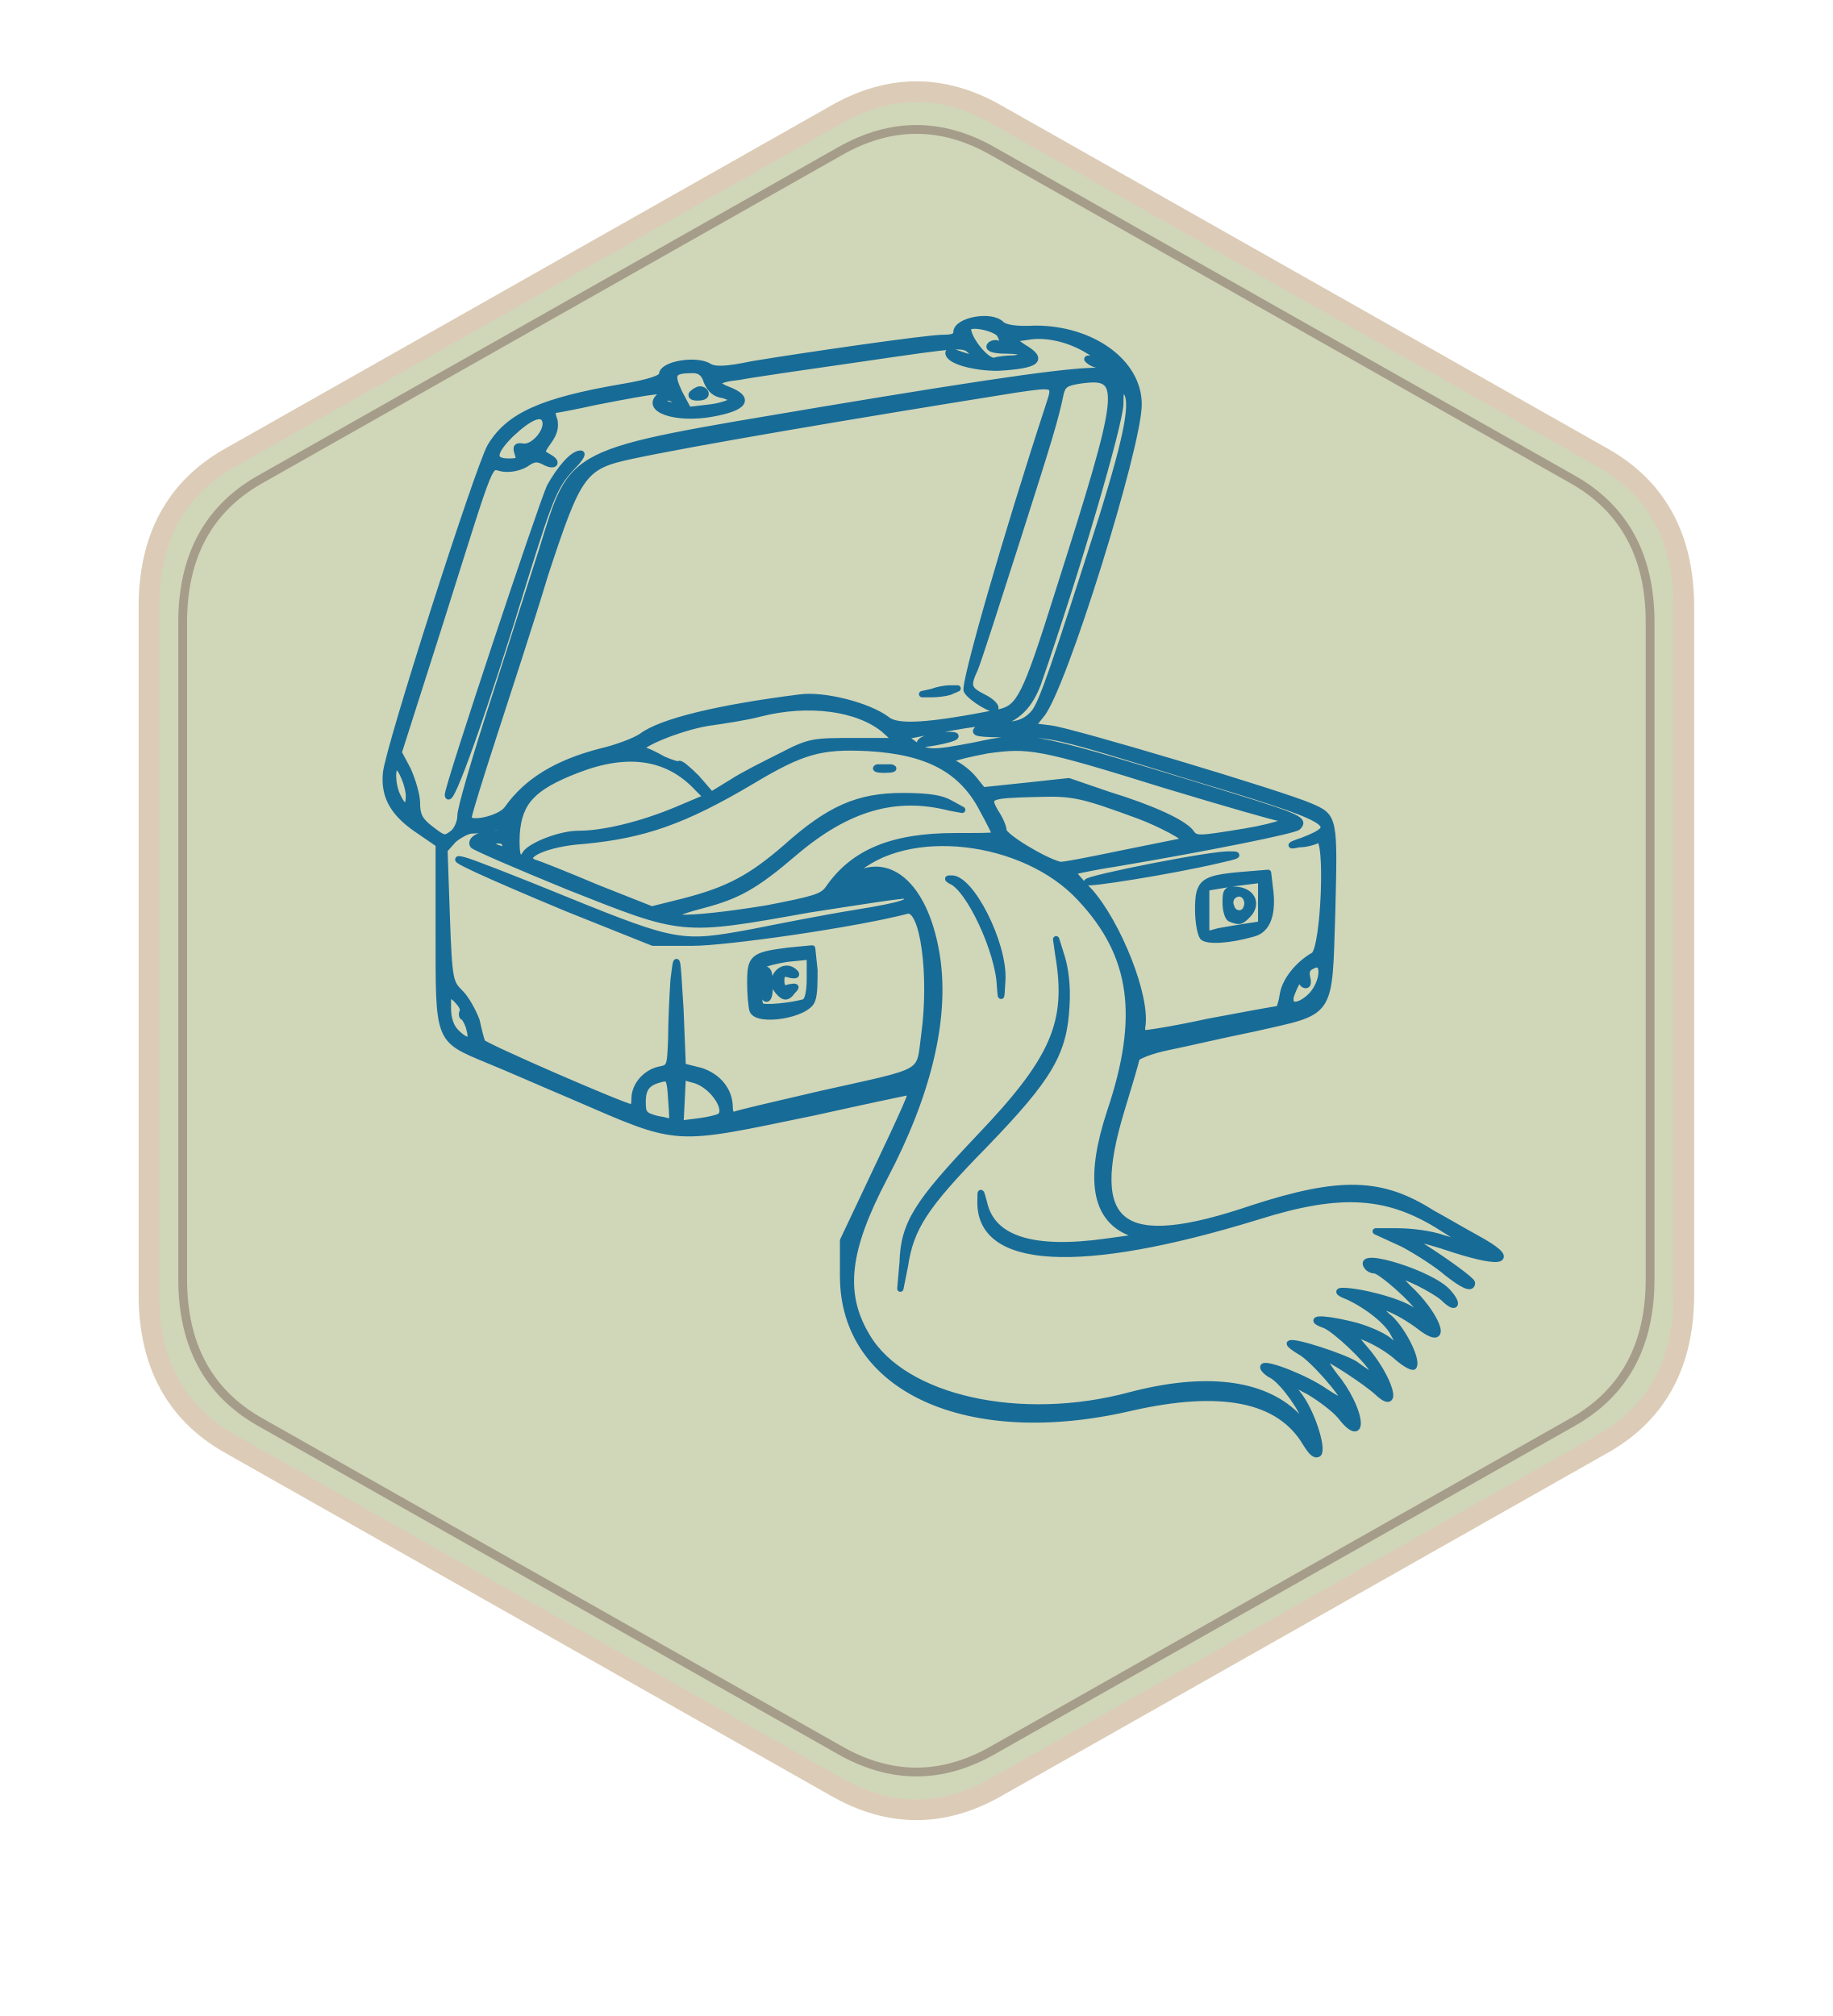
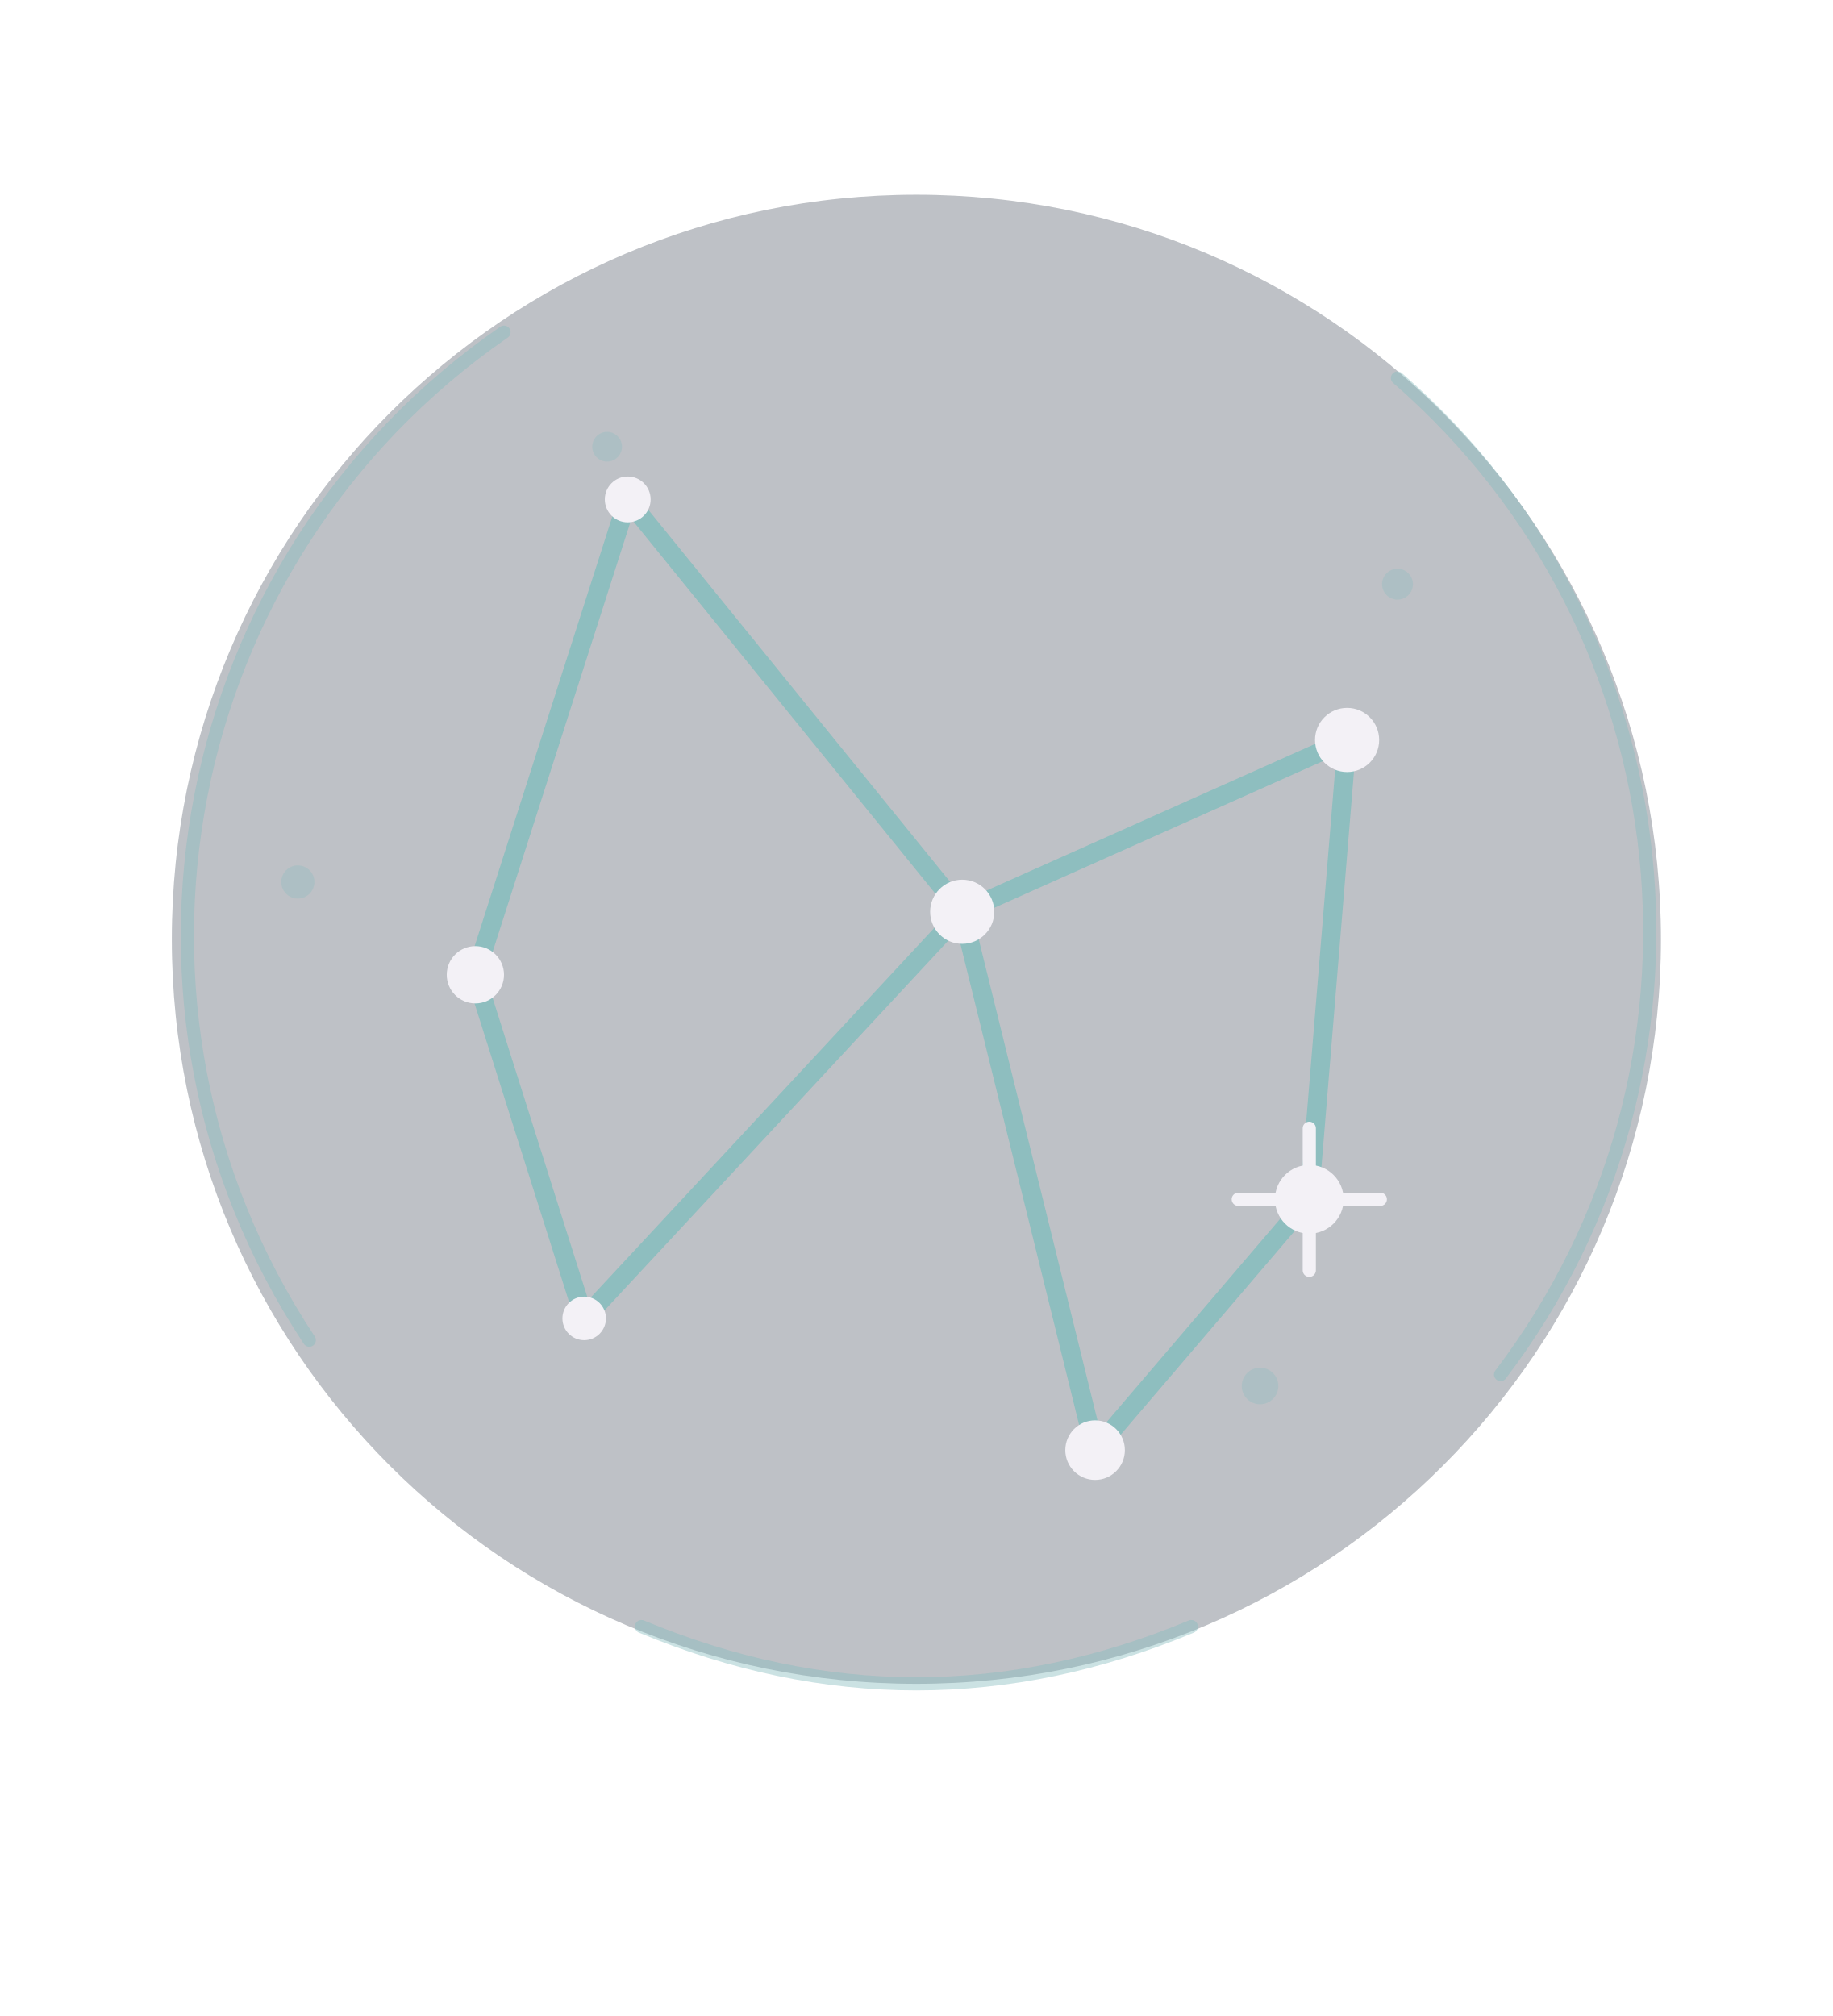
- <svg xmlns="http://www.w3.org/2000/svg" viewBox="0 0 160 176" aria-hidden="true" focusable="false" data-badge-art="duo-distinct-variants-36" data-art-motif="la-routine-en-voyage">
-   <defs>
-     <clipPath id="oba-asset-duo-distinct-variants-36-e-scene">
-       <path d="M73 10 Q80 6 87 10 L140 40 Q147 44 147 53 L147 113 Q147 122 140 126 L87 156 Q80 160 73 156 L20 126 Q13 122 13 113 L13 53 Q13 44 20 40Z" transform="translate(80 83) scale(.92) translate(-80 -83)" />
-     </clipPath>
-   </defs>
-   <path d="M73 10 Q80 6 87 10 L140 40 Q147 44 147 53 L147 113 Q147 122 140 126 L87 156 Q80 160 73 156 L20 126 Q13 122 13 113 L13 53 Q13 44 20 40Z" fill="#D0D6B8" stroke="#DCCCB7" stroke-width="1.8" />
-   <path d="M73 10 Q80 6 87 10 L140 40 Q147 44 147 53 L147 113 Q147 122 140 126 L87 156 Q80 160 73 156 L20 126 Q13 122 13 113 L13 53 Q13 44 20 40Z" transform="translate(80 83) scale(.956) translate(-80 -83)" fill="none" stroke="#A59C89" stroke-width=".8" />
-   <g clip-path="url(#oba-asset-duo-distinct-variants-36-e-scene)" fill="#176B97" stroke="#176B97" stroke-width=".55" stroke-linejoin="round">
-     <path d="M114 126C111.7 122.1 106.6 121.1 98.7 122.9 84.5 126.2 73.6 121.3 73.6 111.4L73.6 108.3 76.2 102.8C79.1 96.7 79.7 95.3 79.5 95.3 79.4 95.3 75.6 96.1 71.1 97.1 58.5 99.7 59.5 99.8 50 95.7 47.4 94.6 44 93.1 42.5 92.5 38.2 90.7 38.3 90.9 38.3 81.5L38.3 73.7 36.7 72.6C34.4 71.1 33.5 69.6 33.7 67.5 33.9 65.3 41.7 41 42.8 39 44.4 36.3 47.3 35 54.3 33.8 56.7 33.4 57.8 33 57.8 32.7 57.8 31.8 60.8 31.3 61.9 32 62.4 32.3 63.3 32.3 65.7 31.8 69.9 31.1 80.9 29.5 82.3 29.5 83.1 29.5 83.5 29.4 83.5 29 83.5 28 86.5 27.4 87.4 28.3 87.7 28.6 88.6 28.8 90.4 28.7 95.3 28.7 99.4 31.6 99.4 35.3 99.4 39 92.8 60.2 90.9 62.4L90.1 63.4 91.7 63.6C93.5 63.8 111.9 69.3 114.4 70.4 116.5 71.3 116.5 71.4 116.3 79.5 116 88.9 116.4 88.2 109.4 89.8 106.9 90.3 103.5 91.1 102 91.4 100.5 91.7 99.3 92.2 99.2 92.4 99.2 92.6 98.6 94.6 97.9 96.9 94.8 107.1 97.8 109.4 109.3 105.5 117 103 120.6 103.1 125 105.9 126.1 106.5 127.8 107.5 128.9 108.1 132.4 110 131.4 110.5 127 109.1 123.4 107.9 122.7 107.9 124.3 108.9 126.5 110.3 128.5 111.8 128.5 112 128.5 112.6 127.7 112.2 126.3 111.1 125.5 110.4 123.8 109.3 122.5 108.6L120.1 107.5 122 107.5C123.1 107.5 124.9 107.7 126 108.1 128.7 108.9 128.6 108.9 125.9 107.2 121.2 104.2 117.1 103.9 109.8 106.2 94.2 111 85.4 110.5 85.6 104.8 85.6 103.9 85.6 103.9 85.9 105 86.6 108.2 90.2 109.3 96.6 108.4L99.5 108 98.2 107.4C95.5 106 95.1 102.6 96.9 97.1 99.7 88.8 99 83.4 94.3 78.4 89.4 73.1 79.1 71.9 74.5 76.2L73.6 77.1 74.5 76.5C77.8 74.6 80.9 77.6 81.8 83.6 82.6 89 81 95.6 77.2 102.8 73.9 109.1 73.4 112.9 75.7 116.7 78.9 122.1 89.1 124.4 98.7 121.8 105.2 120.1 110.2 120.7 113.1 123.5 113.5 124 113.9 124.2 113.9 124 113.9 123.3 112.1 120.7 111.1 120.1 110.5 119.8 110.2 119.4 110.3 119.3 110.6 119 114 120.3 115.7 121.5 116.6 122.1 117.4 122.5 117.4 122.4 117.4 121.8 114.5 118.5 113.5 118 113 117.7 112.6 117.4 112.6 117.3 112.9 117 117.4 118.5 118.3 119.1 120.1 120.4 120.3 120.4 119.9 119.7 119.3 118.6 116.6 116.1 115.7 115.7 114 115.1 115.3 115 117.8 115.6 119.2 115.9 120.7 116.6 121.2 117 122.4 118 122.5 117.9 121.7 116.5 121.2 115.4 119.4 114 117.7 113.2 116.9 112.9 116.7 112.7 117.2 112.7 118.7 112.7 122.2 113.6 123.3 114.4 124.3 115.1 124.4 115.1 124 114.5 123.5 113.5 120.5 110.9 120 110.9 119.7 110.9 119.4 110.7 119.3 110.5 118.5 109.2 125 111.2 126.4 112.8 127.4 113.9 127.1 114.4 126 113.3 125.2 112.6 122.3 111.1 122 111.4 122 111.4 122.4 111.9 122.9 112.4 125.4 114.7 126.6 117.7 124.2 116 121.9 114.2 119.3 113.3 121.1 114.9 122.3 115.8 123.8 118.7 123.4 119.3 123.3 119.4 122.7 119.1 122 118.5 120.9 117.5 118.9 116.5 118.2 116.5 118.1 116.5 118.5 117 119.1 117.7 121.3 120.2 122.3 123.5 120.2 121.5 119.2 120.6 116 118.5 115.6 118.5 115.4 118.5 116 119.5 116.9 120.6 119 123.5 119.1 126.3 117 123.6 116.5 123 115.3 122.1 114.3 121.5L112.4 120.5 113.3 121.7C114.5 123.2 115.5 126.4 115.1 126.9 114.8 127.1 114.5 126.8 114 126ZM58.6 96C58.5 94.2 58.4 94 57.7 94.2 56.5 94.5 56.1 95 56.1 96.2 56.1 97.2 56.2 97.4 57.4 97.7 58.1 97.8 58.7 98 58.7 98 58.7 97.9 58.7 97.1 58.6 96ZM62.8 97.5C63.7 97 62.3 94.8 60.7 94.3L59.6 94 59.5 96.1 59.4 98.1 61 97.9C61.8 97.8 62.6 97.6 62.8 97.5ZM71.7 95.5C81.1 93.4 80.2 93.9 80.7 90.3 81.4 85.1 80.6 79.2 79.2 79.5 74.6 80.7 63.4 82.3 60.4 82.3L57 82.3 49.5 79.3C42.3 76.3 38.6 74.6 40.5 75.1 41 75.2 45.1 76.8 49.5 78.6 59.1 82.5 59.6 82.5 65.6 81.4 68.1 80.9 72.2 80.1 74.7 79.7 79 79 79.8 78.7 79 78.2 78.9 78.1 75.1 78.7 70.6 79.4 59.4 81.4 59.7 81.4 49.6 77.4 45.2 75.6 41.5 74 41.3 73.8 41 73.3 41.9 72.8 43 72.8 43.6 72.8 44 72.6 44 72.4 44 72.2 43.6 72.1 42.9 72.3 42.3 72.4 41.5 72.5 41.2 72.5 40.8 72.5 40.1 72.9 39.6 73.3L38.8 74.2 39 80C39.2 85.7 39.3 85.8 40.2 86.7 40.7 87.2 41.3 88.3 41.6 89.1 41.8 90 42 90.8 42.1 91 42.2 91.3 54.6 96.7 55.2 96.7 55.3 96.7 55.4 96.4 55.4 95.9 55.4 94.8 56.3 93.7 57.5 93.4 58.5 93.2 58.5 93.2 58.6 90.7 58.6 89.4 58.7 87.1 58.8 85.6 59.1 83.1 59.1 83.2 59.4 88.1L59.6 93.1 61.2 93.5C62.7 94 63.7 95.2 63.7 96.7 63.7 97.2 63.9 97.4 64.2 97.3 64.4 97.2 67.8 96.4 71.7 95.5ZM41 89.9C40.9 89.4 40.6 88.9 40.5 88.8 40.3 88.8 40.3 88.5 40.4 88.3 40.5 88 40.2 87.6 39.8 87.2 39.1 86.6 39.1 86.6 39.1 88 39.1 89 39.4 89.7 39.8 90.1 40.8 91.1 41.3 91 41 89.9ZM111.6 88.1C111.7 88.1 111.9 87.5 112 86.8 112.2 85.6 113.3 84.2 114.7 83.4 115.6 82.8 116 73 115.1 73.3 114.7 73.5 114 73.7 113.4 73.7 112.5 73.9 112.5 73.8 113.7 73.4 117.3 72 116.6 71.6 103.3 67.6 92 64.1 91.9 64.1 88.4 64.1 85.2 64.1 84.9 64 85.4 63.6 86.3 63 85.8 63 82 63.7L78.9 64.3 79.7 64.9C80.9 65.8 81.3 65.8 85 65.1 89.7 64.1 89.8 64.1 103.9 68.4 113.4 71.3 114 71.5 113.3 72.2 113 72.5 105.6 74 97.3 75.4 95.3 75.7 93.6 76.1 93.6 76.1 93.6 76.1 94.2 76.9 95.1 77.8 97.6 80.6 100.2 87.1 99.7 89.7 99.7 89.8 99.7 90.1 99.7 90.2 99.7 90.3 102.3 89.9 105.5 89.2 108.7 88.6 111.4 88.1 111.6 88.1ZM114.5 86.9C115.6 85.7 115.7 83.7 114.6 84.3 114.1 84.5 114 84.8 114.1 85.3 114.2 85.7 114.2 86 114 86 113.8 86 113.6 85.8 113.6 85.5 113.6 85 113.1 85.8 112.7 86.9 112.4 88 113.4 88 114.5 86.9ZM67 79.3C71.1 78.5 71.8 78.3 72.3 77.6 74.5 74.4 77.9 73 83.4 73 85.3 73 86.9 73 86.9 72.9 86.9 72.8 86.4 71.8 85.8 70.7 84 67.2 81 65.6 75.8 65.3 71.7 65.1 70.1 65.5 65.6 68.2 59.7 71.7 56.2 72.9 51 73.4 47.8 73.6 45.3 74.7 46.6 75.3 47 75.4 49.5 76.4 52.1 77.5L56.9 79.4 59.7 78.7C63.6 77.7 65.6 76.6 68.6 74 72.4 70.6 74.9 69.5 78.8 69.5 81.1 69.5 82.2 69.7 82.9 70.1L84 70.7 82.9 70.5C78.2 69.3 74 70.5 69.4 74.4 65.9 77.4 64.4 78.2 61.4 79 56 80.4 59.7 80.5 67 79.3ZM98 74.5C101 73.9 103.4 73.4 103.5 73.4 103.7 73.2 101.3 71.9 99.4 71.2 94.5 69.4 93.7 69.2 90.6 69.3 86.2 69.4 86.1 69.5 86.9 70.9 87.3 71.5 87.6 72.2 87.6 72.5 87.6 73 91 75.1 92.5 75.5 92.6 75.6 95.1 75.1 98 74.5ZM45.9 74.5C46.4 73.8 48.9 72.8 50.5 72.8 52.7 72.8 56 72 59.1 70.7L61.7 69.6 60.9 68.8C58.3 66 54.8 65.5 50.4 67.2 46.5 68.7 45.3 70 45.1 72.8 45 74.8 45.3 75.5 45.9 74.5ZM44.1 73.7C44 73.4 43.7 73.3 43.2 73.4 42.5 73.6 42.5 73.6 43.1 73.9 44.1 74.3 44.3 74.3 44.1 73.7ZM39.6 72.7C39.9 72.4 40.2 71.8 40.2 71.2 40.2 70.6 41.5 66.1 43.1 61.2 44.7 56.2 46.6 50.3 47.3 48.1 50.1 39.1 49.2 39.6 71.7 35.8 87.3 33.2 94.3 32.2 96.4 32.4 97.2 32.5 97.9 32.4 97.8 32.3 97.7 32.1 97.2 32 96.7 32 96.2 32 95.5 31.8 95.2 31.6 94.8 31.3 94.8 31.3 95.4 31.3 96 31.3 95.9 31.1 95 30.6 93.4 29.6 91.3 29.1 89.7 29.4L88.3 29.6 89.3 30.3C91.2 31.4 90.6 31.9 87.1 32.1 85 32.1 82.8 31.5 82.8 30.8 82.8 30.7 83 30.6 83.4 30.8 85.1 31.4 85.4 31.4 84.8 30.7 84.1 30 84.1 30 75.2 31.3 70.3 32 65.5 32.7 64.5 32.9 62.5 33.1 62.2 33.5 63.5 34 65.6 34.8 65 35.6 62.2 36.1 59 36.7 56.1 35.7 57.7 34.5 58.5 33.9 57.5 34 51.9 35.1 50.1 35.5 48.5 35.8 48.3 35.8 48.2 35.8 48.2 36.2 48.4 36.7 48.5 37.3 48.4 37.8 47.9 38.5 47.2 39.5 47.2 39.5 47.9 39.9 48.8 40.4 48.4 40.8 47.5 40.3 46.9 40 46.6 40 45.9 40.5 45.4 40.8 44.6 41 43.9 40.9 42.6 40.7 43.2 39.2 38.5 54.1L34.8 65.7 35.6 67.2C36 68.1 36.4 69.4 36.4 70.1 36.4 71.1 36.6 71.6 37.5 72.3 38.8 73.3 38.8 73.3 39.6 72.7ZM108.7 72.6C111.7 72.1 113.4 71.4 111.7 71.4 111.4 71.4 106.9 70.1 101.6 68.5 90.7 65.1 89.8 65 86.2 65.5 83.1 66.1 82.3 66.4 83.4 66.7 83.8 66.9 84.5 67.4 85 68L85.8 69 89.6 68.6 93.3 68.2 96.8 69.4C100.7 70.6 103.2 71.8 103.9 72.6 104.4 73.3 104.4 73.3 108.7 72.6ZM44.3 70.6C46 68.2 48.6 66.6 52.5 65.6 53.8 65.3 55.4 64.7 56 64.3 57.7 63 62.7 61.8 69.8 60.9 71.9 60.6 75.8 61.6 77.4 62.8 78.3 63.6 81.1 63.4 87.2 62.2 89 61.8 89.5 60.9 92.3 52 98.1 33.8 98.2 32.7 94.4 33.2 93 33.4 92.8 33.6 92.6 34.3 92.1 36.7 91.6 38.3 88.7 47.4 87 52.7 85.4 57.7 85.1 58.4 84.4 59.9 84.5 60.2 85.9 60.9 86.5 61.2 86.9 61.6 86.9 61.8 86.9 62.2 84.8 61 84.4 60.3 84.1 59.8 87.8 46.9 91.6 35.3 92.2 33.5 92.1 33.5 88.7 34 74.3 36.3 60.2 38.7 55.1 39.8 50.9 40.7 50.5 41.3 47.6 50.1 46.4 54.1 44.3 60.5 43.1 64.2 41.9 67.9 40.9 71.1 40.9 71.4 40.9 72.1 43.7 71.5 44.3 70.6ZM35.7 69.5C35.7 68.6 35 66.9 34.6 66.9 34.2 66.9 34.2 68.5 34.7 69.5 35.2 70.6 35.7 70.7 35.7 69.5ZM68.2 66C70.7 64.7 71 64.7 74.6 64.7L78.3 64.7 77.2 63.7C74.9 61.8 70.6 61.2 66.3 62.3 65.2 62.6 63.2 62.9 61.8 63.1 59.3 63.5 55.2 65.2 56.1 65.5 56.4 65.5 57.2 65.9 57.9 66.3 58.6 66.6 59.2 66.8 59.3 66.7 59.4 66.6 60.1 67.2 60.8 67.9L62.1 69.4 63.9 68.3C64.8 67.7 66.8 66.7 68.2 66ZM90.3 62.2C91 61.3 92.1 58.1 96.3 44.9 98.4 38.1 99.1 34.8 98.2 34.1 97.9 33.8 97.8 34 97.8 35.3 97.7 37.2 94.1 49.6 90.6 59.7 89.9 61.5 89 62.5 87.4 63.1 86.5 63.5 86.5 63.5 88 63.3 89.1 63.2 89.7 62.9 90.3 62.2ZM45.2 39.6C45 39 45.1 38.9 45.7 39 46.6 39.1 47.9 37.6 47.6 36.7 47.3 35.9 46.2 36.4 44.6 37.9 43 39.5 42.9 40.3 44.4 40.3 45.3 40.3 45.4 40.2 45.2 39.6ZM63.9 35C64.1 34.9 63.8 34.7 63.2 34.5 62.4 34.4 62 34 61.7 33.3 61.5 32.6 61.1 32.3 60.5 32.3 58.7 32.3 58.5 32.6 59.3 34.3L60.1 35.8 61.8 35.6C62.8 35.5 63.7 35.2 63.9 35ZM59 35.1C58.9 34.9 58.6 34.7 58.3 34.7 58 34.7 57.9 34.9 58 35.1 58.1 35.3 58.5 35.4 58.7 35.4 59 35.4 59.2 35.3 59 35.1ZM88.4 31.3C88.9 31.3 89.3 31.1 89.3 30.9 89.3 30.7 88.6 30.6 87.8 30.6 86.7 30.6 86.3 30.4 86.4 30.2 86.5 30 86.9 29.9 87.1 30 87.7 30.2 87.7 30.1 87.3 29.2 86.9 28.6 84.5 28.1 84.5 28.7 84.5 29.6 86.1 31.6 86.8 31.5 87.1 31.4 87.9 31.3 88.4 31.3ZM78.8 110.2C78.9 106.8 80.1 105 85.4 99.4 92 92.5 93.4 89.3 92.4 83.4L92.2 82 92.7 83.6C93 84.6 93.2 86.1 93.1 87.7 92.9 91.9 91.7 94 85.9 100 80.7 105.3 79.5 107.2 79 110.5L78.6 112.5 78.8 110.2ZM87.3 86.1C87.2 83.1 84.6 77.5 83 76.9 82.7 76.7 82.7 76.7 83 76.7 84.7 76.5 87.7 82.4 87.5 85.6 87.4 87.3 87.4 87.3 87.3 86.1ZM65.7 88.2C65.6 87.9 65.5 86.8 65.5 85.8 65.5 83.6 65.7 83.4 68.8 83L70.9 82.8 71.1 84.7C71.1 85.7 71.1 86.8 70.9 87.3 70.5 88.6 66.1 89.3 65.7 88.2ZM70.2 87.5C70.5 87.4 70.7 86.7 70.7 85.4L70.7 83.5 68.7 83.7C66.8 84 65.3 84.6 66.6 84.6 67.1 84.6 67.2 84.9 67.2 86.1 67.2 87.7 66.6 87.5 66.4 85.8 66.3 84.9 66.2 85 66.2 86.2 66.2 87 66.3 87.7 66.4 87.8 66.6 88.1 69.2 87.8 70.2 87.5ZM105 81.8C104.8 81.5 104.6 80.5 104.6 79.4 104.6 77 105 76.7 108.3 76.4L110.7 76.2 110.9 77.9C111.1 79.9 110.6 81.2 109.4 81.5 107.3 82.1 105.4 82.2 105 81.8ZM108.8 80.9L110.1 80.7 110.1 78.7 110.1 76.8 107.7 77.1 105.3 77.5 105.3 79.5 105.3 81.6 106.4 81.3C107 81.2 108.1 81 108.8 80.9ZM94.9 77C94.9 76.7 105.9 74.5 107.4 74.6 108.3 74.6 108.1 74.7 106.3 75.1 102 76.1 94.9 77.2 94.9 77ZM80.3 64.9C80.3 64.7 80.7 64.5 81.1 64.4 82 64.1 83.6 64.1 83.4 64.3 83.1 64.6 80.3 65.1 80.3 64.9ZM76.6 67C77 67 77.5 67 77.8 67 78.2 67.1 77.9 67.2 77.2 67.2 76.6 67.2 76.3 67.1 76.6 67ZM39.1 69.4C39.1 68.6 47.2 44.3 48 42.5 48.9 40.9 50 39.6 50.7 39.6 50.9 39.6 50.6 40.1 50 40.7 48.5 42.3 48.1 43.1 45.9 50.2 42.3 62 39.2 70.7 39.1 69.4ZM81.4 60.4C81.9 60.2 82.6 60.1 82.9 60.1L83.6 60.1 82.9 60.4C82.6 60.5 81.9 60.6 81.4 60.6L80.5 60.6 81.4 60.4ZM60.4 34.4C60.6 34.2 60.9 34 61.1 34 61.4 34 61.6 34.2 61.6 34.4 61.6 34.6 61.3 34.7 60.9 34.7 60.5 34.7 60.3 34.6 60.4 34.4ZM67.9 86.5C67 85.4 68.4 83.9 69.4 84.9 69.6 85.1 69.5 85.2 69 85.1 68.4 84.9 68.2 85 68.2 85.6 68.2 86.2 68.4 86.4 68.9 86.2 69.5 86.1 69.6 86.1 69.2 86.5 68.7 87.2 68.4 87.1 67.9 86.5ZM107.4 80.2C107.2 80.1 107 79.5 107 78.8 107 77.7 107.1 77.6 108.1 77.7 109.4 77.9 109.8 79 108.9 79.9 108.3 80.5 108.2 80.5 107.4 80.2ZM108.8 79.3C109.1 78.7 108.7 78 108.2 78 107.6 78 107.2 78.6 107.5 79.2 107.7 79.9 108.6 79.9 108.8 79.3Z" fill-rule="evenodd" />
+ <svg xmlns="http://www.w3.org/2000/svg" viewBox="0 0 160 176" aria-hidden="true" focusable="false" data-badge-art="duo-distinct-variants-36" data-art-motif="constellation-duo-distinct-variants-36">
+   <circle cx="80" cy="82" r="65" fill="#111C2F" fill-opacity=".27" />
+   <path d="M27 117A64 64 0 0 1 44 29M122 33A64 64 0 0 1 131 120M56 142Q80 152 104 142" fill="none" stroke="#87BDBE" stroke-width="1.15" stroke-opacity=".43" stroke-linecap="round" />
+   <g fill="#87BDBE" opacity=".30">
+     <circle cx="26" cy="77" r="1.45" />
+     <circle cx="122" cy="51" r="1.35" />
+     <circle cx="110" cy="121" r="1.6" />
+     <circle cx="53" cy="39" r="1.3" />
+   </g>
+   <path data-constellation="" d="M54.8 43.6L41.5 85.1L51 115.1L84 79.6L54.8 43.6M84 79.6L117.6 64.6L114.3 104.7L95.6 126.6L84 79.6" fill="none" stroke="#87BDBE" stroke-opacity=".87" stroke-width="1.65" stroke-linecap="round" stroke-linejoin="round" />
+   <g color="#F3F1F6" fill="#F3F1F6">
+     <circle cx="54.8" cy="43.6" r="2" />
+     <circle cx="41.5" cy="85.1" r="2.5" />
+     <circle cx="51" cy="115.1" r="1.9" />
+     <circle cx="84" cy="79.6" r="2.8" />
+     <circle cx="117.6" cy="64.6" r="2.8" />
+     <circle cx="114.3" cy="104.7" r="3" />
+     <path d="M114.3 98.5v12.4M108.1 104.7h12.4" fill="none" stroke="currentColor" stroke-width="1.15" stroke-linecap="round" />
+     <circle cx="95.6" cy="126.6" r="2.6" />
  </g>
</svg>
